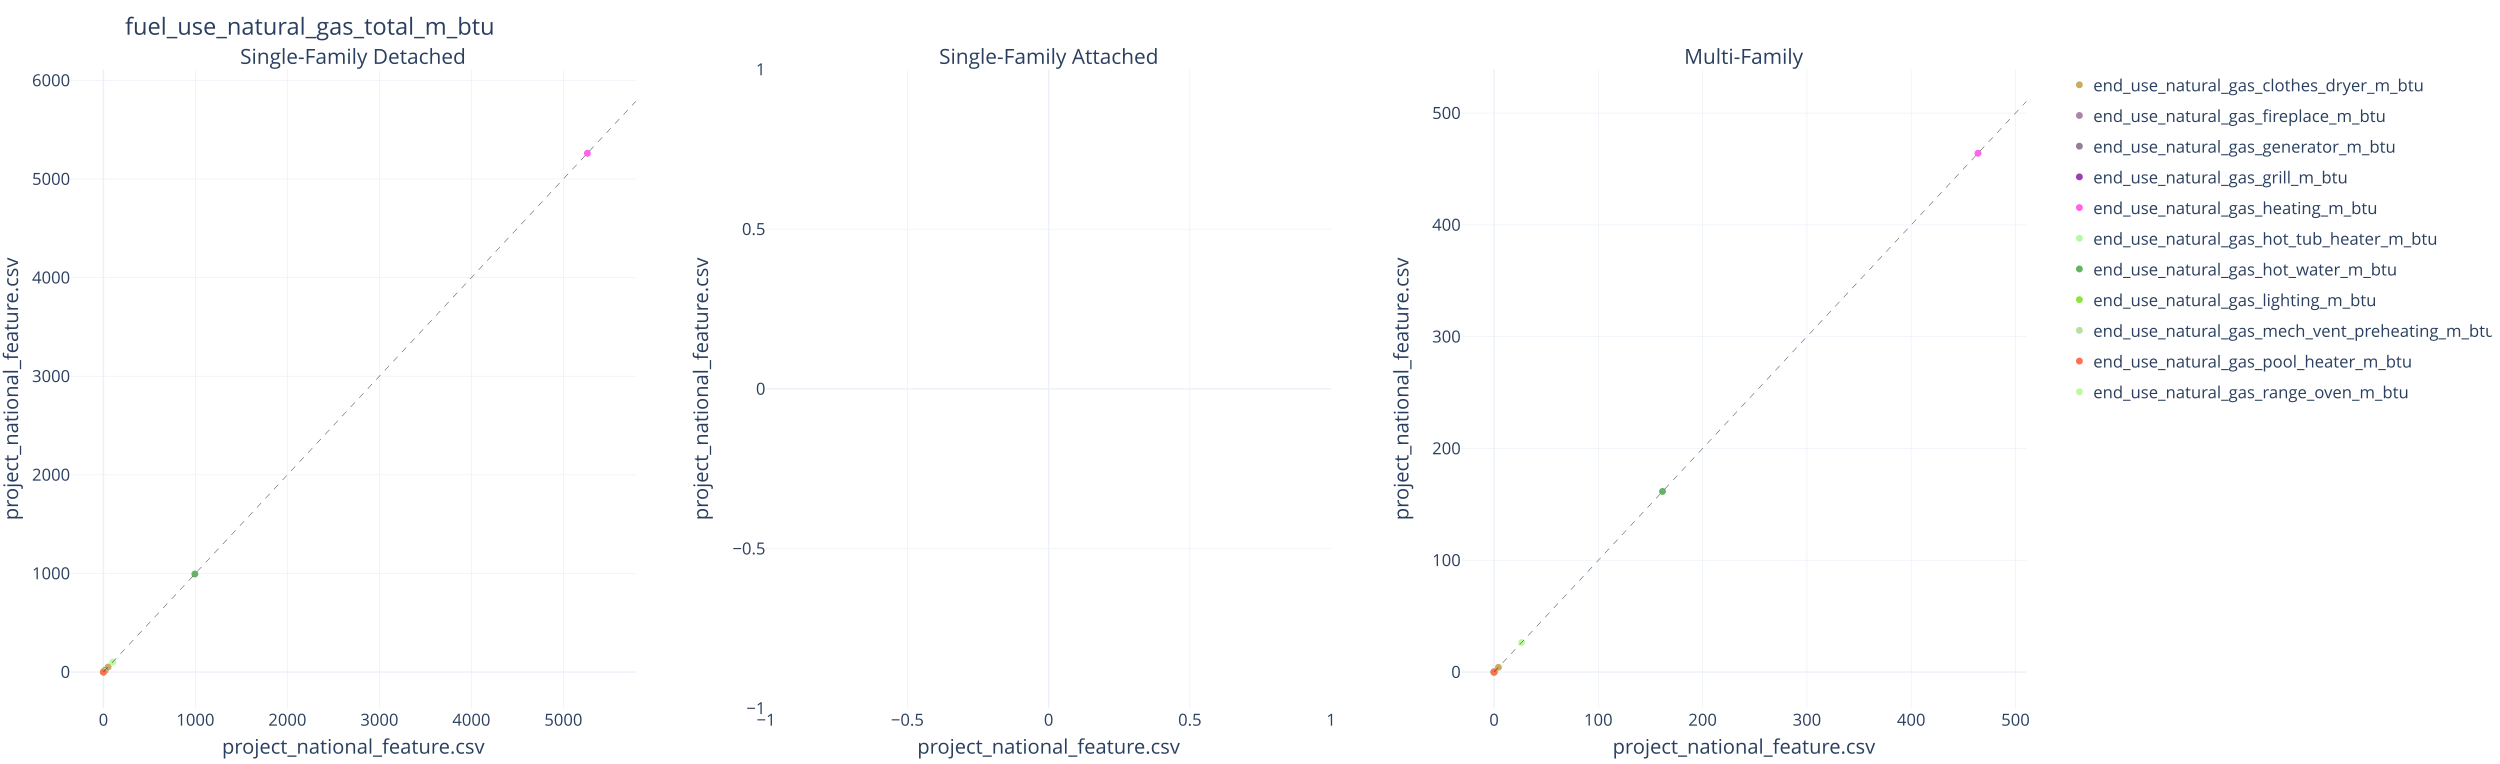
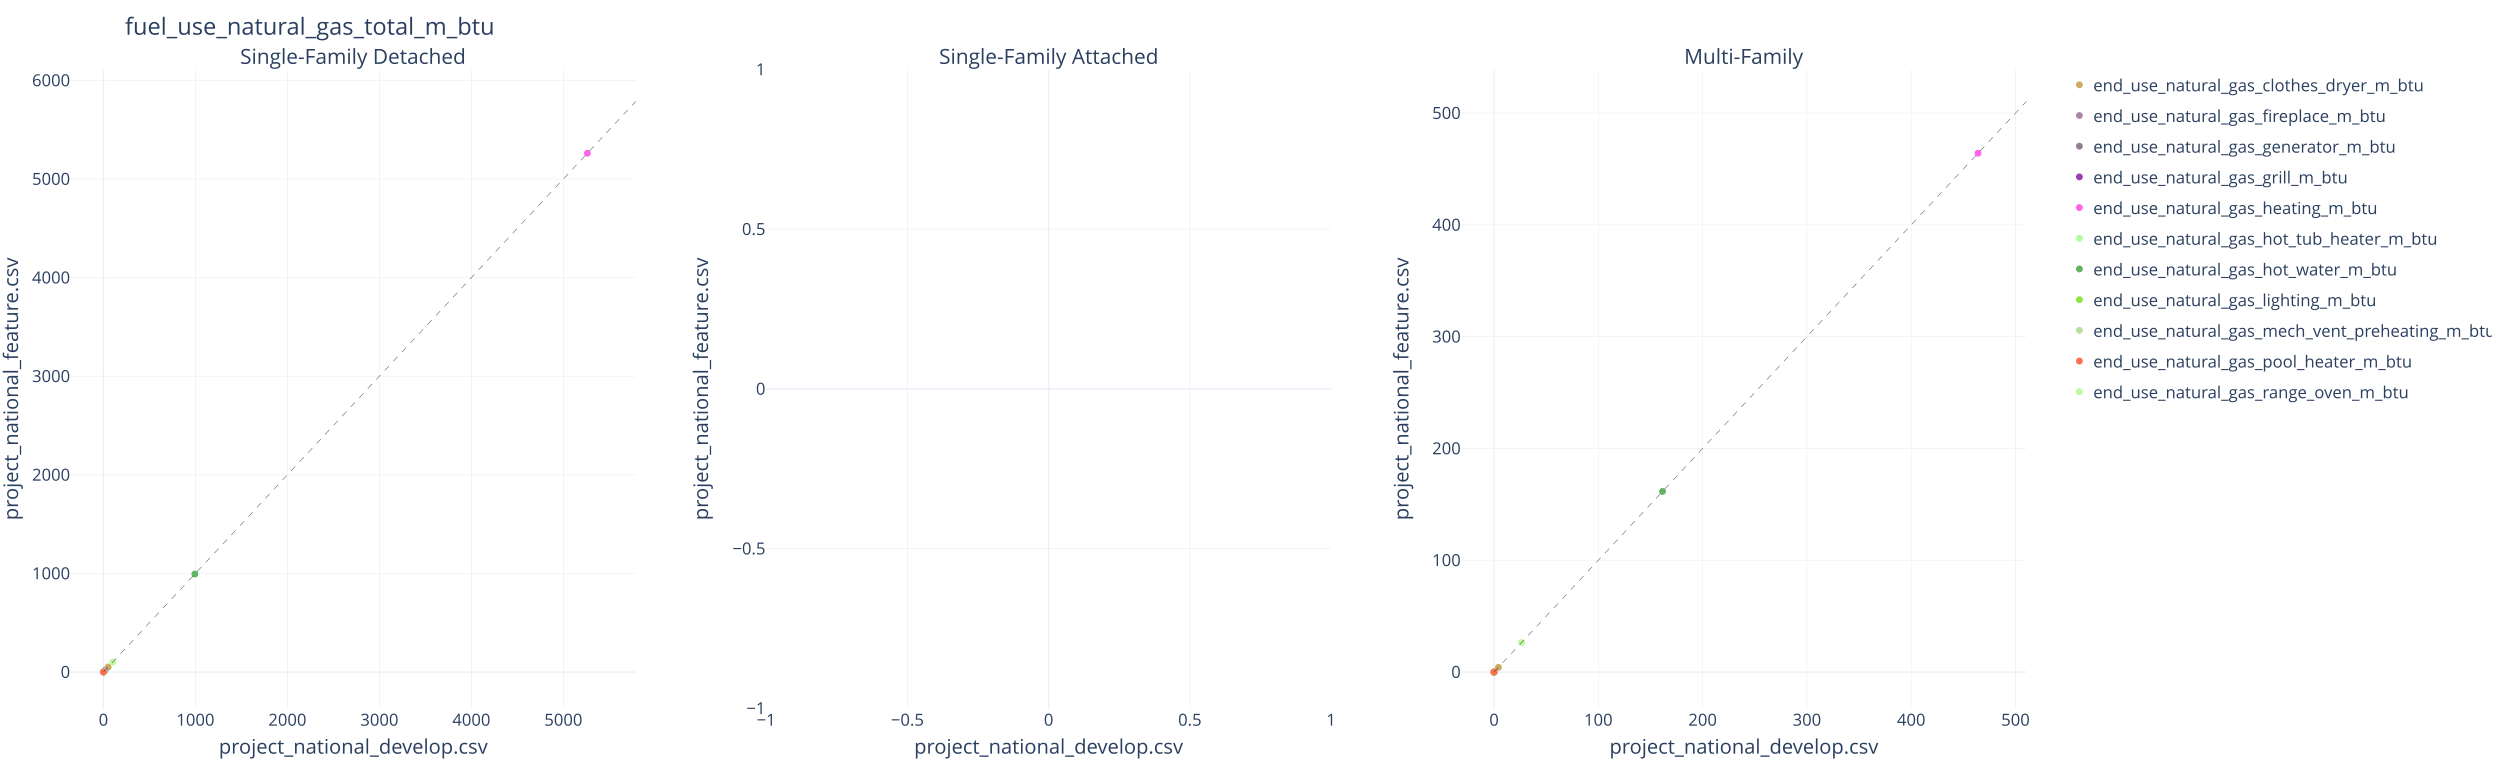
<svg xmlns="http://www.w3.org/2000/svg" class="main-svg" width="3600" height="1100" style="" viewBox="0 0 3600 1100">
  <rect x="0" y="0" width="3600" height="1100" style="fill: rgb(255, 255, 255); fill-opacity: 1;" />
-   <defs id="defs-8fb8bf">
+   <defs id="defs-5c9c8d">
    <g class="clips">
-       <clipPath id="clip8fb8bfxyplot" class="plotclip">
+       <clipPath id="clip5c9c8dxyplot" class="plotclip">
        <rect width="813.511" height="920" />
      </clipPath>
-       <clipPath id="clip8fb8bfx2y2plot" class="plotclip">
+       <clipPath id="clip5c9c8dx2y2plot" class="plotclip">
        <rect width="813.511" height="920" />
      </clipPath>
-       <clipPath id="clip8fb8bfx3y3plot" class="plotclip">
+       <clipPath id="clip5c9c8dx3y3plot" class="plotclip">
        <rect width="813.511" height="920" />
      </clipPath>
-       <clipPath class="axesclip" id="clip8fb8bfx">
+       <clipPath class="axesclip" id="clip5c9c8dx">
        <rect x="102" y="0" width="813.511" height="1100" />
      </clipPath>
-       <clipPath class="axesclip" id="clip8fb8bfy">
+       <clipPath class="axesclip" id="clip5c9c8dy">
        <rect x="0" y="100" width="3600" height="920" />
      </clipPath>
-       <clipPath class="axesclip" id="clip8fb8bfxy">
+       <clipPath class="axesclip" id="clip5c9c8dxy">
        <rect x="102" y="100" width="813.511" height="920" />
      </clipPath>
-       <clipPath class="axesclip" id="clip8fb8bfy2">
+       <clipPath class="axesclip" id="clip5c9c8dy2">
        <rect x="0" y="100" width="3600" height="920" />
      </clipPath>
-       <clipPath class="axesclip" id="clip8fb8bfxy2">
+       <clipPath class="axesclip" id="clip5c9c8dxy2">
        <rect x="102" y="100" width="813.511" height="920" />
      </clipPath>
-       <clipPath class="axesclip" id="clip8fb8bfy3">
+       <clipPath class="axesclip" id="clip5c9c8dy3">
        <rect x="0" y="100" width="3600" height="920" />
      </clipPath>
-       <clipPath class="axesclip" id="clip8fb8bfxy3">
+       <clipPath class="axesclip" id="clip5c9c8dxy3">
        <rect x="102" y="100" width="813.511" height="920" />
      </clipPath>
-       <clipPath class="axesclip" id="clip8fb8bfx2">
+       <clipPath class="axesclip" id="clip5c9c8dx2">
        <rect x="1103.244" y="0" width="813.511" height="1100" />
      </clipPath>
-       <clipPath class="axesclip" id="clip8fb8bfx2y">
+       <clipPath class="axesclip" id="clip5c9c8dx2y">
        <rect x="1103.244" y="100" width="813.511" height="920" />
      </clipPath>
-       <clipPath class="axesclip" id="clip8fb8bfx2y2">
+       <clipPath class="axesclip" id="clip5c9c8dx2y2">
        <rect x="1103.244" y="100" width="813.511" height="920" />
      </clipPath>
-       <clipPath class="axesclip" id="clip8fb8bfx2y3">
+       <clipPath class="axesclip" id="clip5c9c8dx2y3">
        <rect x="1103.244" y="100" width="813.511" height="920" />
      </clipPath>
-       <clipPath class="axesclip" id="clip8fb8bfx3">
+       <clipPath class="axesclip" id="clip5c9c8dx3">
        <rect x="2104.489" y="0" width="813.511" height="1100" />
      </clipPath>
-       <clipPath class="axesclip" id="clip8fb8bfx3y">
+       <clipPath class="axesclip" id="clip5c9c8dx3y">
        <rect x="2104.489" y="100" width="813.511" height="920" />
      </clipPath>
-       <clipPath class="axesclip" id="clip8fb8bfx3y2">
+       <clipPath class="axesclip" id="clip5c9c8dx3y2">
        <rect x="2104.489" y="100" width="813.511" height="920" />
      </clipPath>
-       <clipPath class="axesclip" id="clip8fb8bfx3y3">
+       <clipPath class="axesclip" id="clip5c9c8dx3y3">
        <rect x="2104.489" y="100" width="813.511" height="920" />
      </clipPath>
    </g>
    <g class="gradients" />
  </defs>
  <g class="bglayer" />
  <g class="layer-below">
    <g class="imagelayer" />
    <g class="shapelayer" />
  </g>
  <g class="cartesianlayer">
    <g class="subplot xy">
      <g class="layer-subplot">
        <g class="shapelayer" />
        <g class="imagelayer" />
      </g>
      <g class="gridlayer">
        <g class="x">
          <path class="xgrid crisp" transform="translate(281.39,0)" d="M0,100v920" style="stroke: rgb(235, 240, 248); stroke-opacity: 1; stroke-width: 1px;" />
          <path class="xgrid crisp" transform="translate(413.85,0)" d="M0,100v920" style="stroke: rgb(235, 240, 248); stroke-opacity: 1; stroke-width: 1px;" />
          <path class="xgrid crisp" transform="translate(546.32,0)" d="M0,100v920" style="stroke: rgb(235, 240, 248); stroke-opacity: 1; stroke-width: 1px;" />
          <path class="xgrid crisp" transform="translate(678.78,0)" d="M0,100v920" style="stroke: rgb(235, 240, 248); stroke-opacity: 1; stroke-width: 1px;" />
          <path class="xgrid crisp" transform="translate(811.24,0)" d="M0,100v920" style="stroke: rgb(235, 240, 248); stroke-opacity: 1; stroke-width: 1px;" />
        </g>
        <g class="y">
          <path class="ygrid crisp" transform="translate(0,825.75)" d="M102,0h813.511" style="stroke: rgb(235, 240, 248); stroke-opacity: 1; stroke-width: 1px;" />
          <path class="ygrid crisp" transform="translate(0,683.76)" d="M102,0h813.511" style="stroke: rgb(235, 240, 248); stroke-opacity: 1; stroke-width: 1px;" />
          <path class="ygrid crisp" transform="translate(0,541.76)" d="M102,0h813.511" style="stroke: rgb(235, 240, 248); stroke-opacity: 1; stroke-width: 1px;" />
          <path class="ygrid crisp" transform="translate(0,399.77)" d="M102,0h813.511" style="stroke: rgb(235, 240, 248); stroke-opacity: 1; stroke-width: 1px;" />
          <path class="ygrid crisp" transform="translate(0,257.77)" d="M102,0h813.511" style="stroke: rgb(235, 240, 248); stroke-opacity: 1; stroke-width: 1px;" />
          <path class="ygrid crisp" transform="translate(0,115.78)" d="M102,0h813.511" style="stroke: rgb(235, 240, 248); stroke-opacity: 1; stroke-width: 1px;" />
        </g>
      </g>
      <g class="zerolinelayer">
        <path class="xzl zl crisp" transform="translate(148.93,0)" d="M0,100v920" style="stroke: rgb(235, 240, 248); stroke-opacity: 1; stroke-width: 2px;" />
        <path class="yzl zl crisp" transform="translate(0,967.75)" d="M102,0h813.511" style="stroke: rgb(235, 240, 248); stroke-opacity: 1; stroke-width: 2px;" />
      </g>
      <path class="xlines-below" />
      <path class="ylines-below" />
      <g class="overlines-below" />
      <g class="xaxislayer-below" />
      <g class="yaxislayer-below" />
      <g class="overaxes-below" />
-       <g class="plot" transform="translate(102,100)" clip-path="url('#clip8fb8bfxyplot')">
+       <g class="plot" transform="translate(102,100)" clip-path="url('#clip5c9c8dxyplot')">
        <g class="scatterlayer mlayer">
-           <g class="trace scatter trace40a08b" style="stroke-miterlimit: 2; opacity: 1;">
+           <g class="trace scatter trace1558cb" style="stroke-miterlimit: 2; opacity: 1;">
            <g class="fills" />
            <g class="errorbars" />
            <g class="lines" />
            <g class="points">
              <path class="point" transform="translate(53.71,860.47)" d="M5,0A5,5 0 1,1 0,-5A5,5 0 0,1 5,0Z" style="opacity: 1; stroke-width: 0px; fill: rgb(204, 173, 96); fill-opacity: 1;" />
            </g>
            <g class="text" />
          </g>
-           <g class="trace scatter tracec771b5" style="stroke-miterlimit: 2; opacity: 1;">
+           <g class="trace scatter trace48b703" style="stroke-miterlimit: 2; opacity: 1;">
            <g class="fills" />
            <g class="errorbars" />
            <g class="lines" />
            <g class="points">
              <path class="point" transform="translate(49.31,865.19)" d="M5,0A5,5 0 1,1 0,-5A5,5 0 0,1 5,0Z" style="opacity: 1; stroke-width: 0px; fill: rgb(172, 134, 168); fill-opacity: 1;" />
            </g>
            <g class="text" />
          </g>
-           <g class="trace scatter tracef6157f" style="stroke-miterlimit: 2; opacity: 1;">
+           <g class="trace scatter trace5519ab" style="stroke-miterlimit: 2; opacity: 1;">
            <g class="fills" />
            <g class="errorbars" />
            <g class="lines" />
            <g class="points">
              <path class="point" transform="translate(46.93,867.75)" d="M5,0A5,5 0 1,1 0,-5A5,5 0 0,1 5,0Z" style="opacity: 1; stroke-width: 0px; fill: rgb(148, 126, 148); fill-opacity: 1;" />
            </g>
            <g class="text" />
          </g>
-           <g class="trace scatter trace4371e1" style="stroke-miterlimit: 2; opacity: 1;">
+           <g class="trace scatter traceb38395" style="stroke-miterlimit: 2; opacity: 1;">
            <g class="fills" />
            <g class="errorbars" />
            <g class="lines" />
            <g class="points">
              <path class="point" transform="translate(48.12,866.47)" d="M5,0A5,5 0 1,1 0,-5A5,5 0 0,1 5,0Z" style="opacity: 1; stroke-width: 0px; fill: rgb(152, 63, 178); fill-opacity: 1;" />
            </g>
            <g class="text" />
          </g>
-           <g class="trace scatter tracee6177e" style="stroke-miterlimit: 2; opacity: 1;">
+           <g class="trace scatter tracec90ccb" style="stroke-miterlimit: 2; opacity: 1;">
            <g class="fills" />
            <g class="errorbars" />
            <g class="lines" />
            <g class="points">
              <path class="point" transform="translate(743.82,120.7)" d="M5,0A5,5 0 1,1 0,-5A5,5 0 0,1 5,0Z" style="opacity: 1; stroke-width: 0px; fill: rgb(255, 99, 233); fill-opacity: 1;" />
            </g>
            <g class="text" />
          </g>
-           <g class="trace scatter trace8eb73c" style="stroke-miterlimit: 2; opacity: 1;">
+           <g class="trace scatter traceac358d" style="stroke-miterlimit: 2; opacity: 1;">
            <g class="fills" />
            <g class="errorbars" />
            <g class="lines" />
            <g class="points">
              <path class="point" transform="translate(48,866.6)" d="M5,0A5,5 0 1,1 0,-5A5,5 0 0,1 5,0Z" style="opacity: 1; stroke-width: 0px; fill: rgb(178, 251, 165); fill-opacity: 1;" />
            </g>
            <g class="text" />
          </g>
-           <g class="trace scatter trace43e5d4" style="stroke-miterlimit: 2; opacity: 1;">
+           <g class="trace scatter traceb9443e" style="stroke-miterlimit: 2; opacity: 1;">
            <g class="fills" />
            <g class="errorbars" />
            <g class="lines" />
            <g class="points">
              <path class="point" transform="translate(178.62,726.58)" d="M5,0A5,5 0 1,1 0,-5A5,5 0 0,1 5,0Z" style="opacity: 1; stroke-width: 0px; fill: rgb(99, 179, 101); fill-opacity: 1;" />
            </g>
            <g class="text" />
          </g>
-           <g class="trace scatter traceeb83fe" style="stroke-miterlimit: 2; opacity: 1;">
+           <g class="trace scatter trace96fda0" style="stroke-miterlimit: 2; opacity: 1;">
            <g class="fills" />
            <g class="errorbars" />
            <g class="lines" />
            <g class="points">
              <path class="point" transform="translate(47.18,867.48)" d="M5,0A5,5 0 1,1 0,-5A5,5 0 0,1 5,0Z" style="opacity: 1; stroke-width: 0px; fill: rgb(142, 229, 63); fill-opacity: 1;" />
            </g>
            <g class="text" />
          </g>
-           <g class="trace scatter traceb0ad55" style="stroke-miterlimit: 2; opacity: 1;">
+           <g class="trace scatter tracebc790f" style="stroke-miterlimit: 2; opacity: 1;">
            <g class="fills" />
            <g class="errorbars" />
            <g class="lines" />
            <g class="points">
              <path class="point" transform="translate(46.93,867.75)" d="M5,0A5,5 0 1,1 0,-5A5,5 0 0,1 5,0Z" style="opacity: 1; stroke-width: 0px; fill: rgb(183, 225, 161); fill-opacity: 1;" />
            </g>
            <g class="text" />
          </g>
-           <g class="trace scatter trace4ccfbb" style="stroke-miterlimit: 2; opacity: 1;">
+           <g class="trace scatter traceaff84b" style="stroke-miterlimit: 2; opacity: 1;">
            <g class="fills" />
            <g class="errorbars" />
            <g class="lines" />
            <g class="points">
              <path class="point" transform="translate(46.93,867.75)" d="M5,0A5,5 0 1,1 0,-5A5,5 0 0,1 5,0Z" style="opacity: 1; stroke-width: 0px; fill: rgb(255, 111, 82); fill-opacity: 1;" />
            </g>
            <g class="text" />
          </g>
-           <g class="trace scatter trace0fe2d7" style="stroke-miterlimit: 2; opacity: 1;">
+           <g class="trace scatter traceaa9a62" style="stroke-miterlimit: 2; opacity: 1;">
            <g class="fills" />
            <g class="errorbars" />
            <g class="lines" />
            <g class="points">
              <path class="point" transform="translate(60.34,853.37)" d="M5,0A5,5 0 1,1 0,-5A5,5 0 0,1 5,0Z" style="opacity: 1; stroke-width: 0px; fill: rgb(189, 248, 163); fill-opacity: 1;" />
            </g>
            <g class="text" />
          </g>
-           <g class="trace scatter trace11deb9" style="stroke-miterlimit: 2; opacity: 1;">
+           <g class="trace scatter trace4f42b2" style="stroke-miterlimit: 2; opacity: 1;">
            <g class="fills" />
            <g class="errorbars" />
            <g class="lines">
              <path class="js-line" d="M46.93,867.75L813.51,46" style="vector-effect: non-scaling-stroke; fill: none; stroke: rgb(0, 0, 0); stroke-opacity: 1; stroke-width: 0.5px; opacity: 1; stroke-dasharray: 9px, 9px;" />
            </g>
            <g class="points" />
            <g class="text" />
          </g>
        </g>
      </g>
      <g class="overplot" />
      <path class="xlines-above crisp" d="M0,0" style="fill: none;" />
      <path class="ylines-above crisp" d="M0,0" style="fill: none;" />
      <g class="overlines-above" />
      <g class="xaxislayer-above">
        <g class="xtick">
          <text text-anchor="middle" x="0" y="1045" transform="translate(148.93,0)" style="font-family: 'Open Sans', verdana, arial, sans-serif; font-size: 24px; fill: rgb(42, 63, 95); fill-opacity: 1; white-space: pre;">0</text>
        </g>
        <g class="xtick">
          <text text-anchor="middle" x="0" y="1045" transform="translate(281.39,0)" style="font-family: 'Open Sans', verdana, arial, sans-serif; font-size: 24px; fill: rgb(42, 63, 95); fill-opacity: 1; white-space: pre;">1000</text>
        </g>
        <g class="xtick">
          <text text-anchor="middle" x="0" y="1045" transform="translate(413.85,0)" style="font-family: 'Open Sans', verdana, arial, sans-serif; font-size: 24px; fill: rgb(42, 63, 95); fill-opacity: 1; white-space: pre;">2000</text>
        </g>
        <g class="xtick">
          <text text-anchor="middle" x="0" y="1045" transform="translate(546.32,0)" style="font-family: 'Open Sans', verdana, arial, sans-serif; font-size: 24px; fill: rgb(42, 63, 95); fill-opacity: 1; white-space: pre;">3000</text>
        </g>
        <g class="xtick">
          <text text-anchor="middle" x="0" y="1045" transform="translate(678.78,0)" style="font-family: 'Open Sans', verdana, arial, sans-serif; font-size: 24px; fill: rgb(42, 63, 95); fill-opacity: 1; white-space: pre;">4000</text>
        </g>
        <g class="xtick">
          <text text-anchor="middle" x="0" y="1045" transform="translate(811.24,0)" style="font-family: 'Open Sans', verdana, arial, sans-serif; font-size: 24px; fill: rgb(42, 63, 95); fill-opacity: 1; white-space: pre;">5000</text>
        </g>
      </g>
      <g class="yaxislayer-above">
        <g class="ytick">
          <text text-anchor="end" x="101" y="8.4" transform="translate(0,967.75)" style="font-family: 'Open Sans', verdana, arial, sans-serif; font-size: 24px; fill: rgb(42, 63, 95); fill-opacity: 1; white-space: pre;">0</text>
        </g>
        <g class="ytick">
          <text text-anchor="end" x="101" y="8.4" transform="translate(0,825.75)" style="font-family: 'Open Sans', verdana, arial, sans-serif; font-size: 24px; fill: rgb(42, 63, 95); fill-opacity: 1; white-space: pre;">1000</text>
        </g>
        <g class="ytick">
          <text text-anchor="end" x="101" y="8.4" transform="translate(0,683.76)" style="font-family: 'Open Sans', verdana, arial, sans-serif; font-size: 24px; fill: rgb(42, 63, 95); fill-opacity: 1; white-space: pre;">2000</text>
        </g>
        <g class="ytick">
          <text text-anchor="end" x="101" y="8.4" transform="translate(0,541.76)" style="font-family: 'Open Sans', verdana, arial, sans-serif; font-size: 24px; fill: rgb(42, 63, 95); fill-opacity: 1; white-space: pre;">3000</text>
        </g>
        <g class="ytick">
          <text text-anchor="end" x="101" y="8.4" transform="translate(0,399.77)" style="font-family: 'Open Sans', verdana, arial, sans-serif; font-size: 24px; fill: rgb(42, 63, 95); fill-opacity: 1; white-space: pre;">4000</text>
        </g>
        <g class="ytick">
          <text text-anchor="end" x="101" y="8.4" transform="translate(0,257.77)" style="font-family: 'Open Sans', verdana, arial, sans-serif; font-size: 24px; fill: rgb(42, 63, 95); fill-opacity: 1; white-space: pre;">5000</text>
        </g>
        <g class="ytick">
          <text text-anchor="end" x="101" y="8.4" transform="translate(0,115.78)" style="font-family: 'Open Sans', verdana, arial, sans-serif; font-size: 24px; fill: rgb(42, 63, 95); fill-opacity: 1; white-space: pre;">6000</text>
        </g>
      </g>
      <g class="overaxes-above" />
    </g>
    <g class="subplot x2y2">
      <g class="layer-subplot">
        <g class="shapelayer" />
        <g class="imagelayer" />
      </g>
      <g class="gridlayer">
        <g class="x2">
          <path class="x2grid crisp" transform="translate(1306.624,0)" d="M0,100v920" style="stroke: rgb(235, 240, 248); stroke-opacity: 1; stroke-width: 1px;" />
          <path class="x2grid crisp" transform="translate(1713.374,0)" d="M0,100v920" style="stroke: rgb(235, 240, 248); stroke-opacity: 1; stroke-width: 1px;" />
        </g>
        <g class="y2">
          <path class="y2grid crisp" transform="translate(0,790)" d="M1103.244,0h813.511" style="stroke: rgb(235, 240, 248); stroke-opacity: 1; stroke-width: 1px;" />
          <path class="y2grid crisp" transform="translate(0,330)" d="M1103.244,0h813.511" style="stroke: rgb(235, 240, 248); stroke-opacity: 1; stroke-width: 1px;" />
        </g>
      </g>
      <g class="zerolinelayer">
        <path class="x2zl zl crisp" transform="translate(1510.004,0)" d="M0,100v920" style="stroke: rgb(235, 240, 248); stroke-opacity: 1; stroke-width: 2px;" />
        <path class="y2zl zl crisp" transform="translate(0,560)" d="M1103.244,0h813.511" style="stroke: rgb(235, 240, 248); stroke-opacity: 1; stroke-width: 2px;" />
      </g>
      <path class="xlines-below" />
      <path class="ylines-below" />
      <g class="overlines-below" />
      <g class="xaxislayer-below" />
      <g class="yaxislayer-below" />
      <g class="overaxes-below" />
-       <g class="plot" transform="translate(1103.244,100)" clip-path="url('#clip8fb8bfx2y2plot')">
+       <g class="plot" transform="translate(1103.244,100)" clip-path="url('#clip5c9c8dx2y2plot')">
        <g class="scatterlayer mlayer">
-           <g class="trace scatter tracea8e365" style="stroke-miterlimit: 2; opacity: 1;">
+           <g class="trace scatter trace3a38dc" style="stroke-miterlimit: 2; opacity: 1;">
            <g class="fills" />
            <g class="errorbars" />
            <g class="lines" />
            <g class="points" />
            <g class="text" />
          </g>
        </g>
      </g>
      <g class="overplot" />
      <path class="xlines-above crisp" d="M0,0" style="fill: none;" />
      <path class="ylines-above crisp" d="M0,0" style="fill: none;" />
      <g class="overlines-above" />
      <g class="xaxislayer-above">
        <g class="x2tick">
          <text text-anchor="middle" x="0" y="1045" transform="translate(1103.244,0)" style="font-family: 'Open Sans', verdana, arial, sans-serif; font-size: 24px; fill: rgb(42, 63, 95); fill-opacity: 1; white-space: pre;">−1</text>
        </g>
        <g class="x2tick">
          <text text-anchor="middle" x="0" y="1045" transform="translate(1306.624,0)" style="font-family: 'Open Sans', verdana, arial, sans-serif; font-size: 24px; fill: rgb(42, 63, 95); fill-opacity: 1; white-space: pre;">−0.5</text>
        </g>
        <g class="x2tick">
          <text text-anchor="middle" x="0" y="1045" transform="translate(1510.004,0)" style="font-family: 'Open Sans', verdana, arial, sans-serif; font-size: 24px; fill: rgb(42, 63, 95); fill-opacity: 1; white-space: pre;">0</text>
        </g>
        <g class="x2tick">
          <text text-anchor="middle" x="0" y="1045" transform="translate(1713.374,0)" style="font-family: 'Open Sans', verdana, arial, sans-serif; font-size: 24px; fill: rgb(42, 63, 95); fill-opacity: 1; white-space: pre;">0.5</text>
        </g>
        <g class="x2tick">
          <text text-anchor="middle" x="0" y="1045" transform="translate(1916.754,0)" style="font-family: 'Open Sans', verdana, arial, sans-serif; font-size: 24px; fill: rgb(42, 63, 95); fill-opacity: 1; white-space: pre;">1</text>
        </g>
      </g>
      <g class="yaxislayer-above">
        <g class="y2tick">
          <text text-anchor="end" x="1102.244" y="8.4" transform="translate(0,1020)" style="font-family: 'Open Sans', verdana, arial, sans-serif; font-size: 24px; fill: rgb(42, 63, 95); fill-opacity: 1; white-space: pre;">−1</text>
        </g>
        <g class="y2tick">
          <text text-anchor="end" x="1102.244" y="8.4" transform="translate(0,790)" style="font-family: 'Open Sans', verdana, arial, sans-serif; font-size: 24px; fill: rgb(42, 63, 95); fill-opacity: 1; white-space: pre;">−0.5</text>
        </g>
        <g class="y2tick">
          <text text-anchor="end" x="1102.244" y="8.4" transform="translate(0,560)" style="font-family: 'Open Sans', verdana, arial, sans-serif; font-size: 24px; fill: rgb(42, 63, 95); fill-opacity: 1; white-space: pre;">0</text>
        </g>
        <g class="y2tick">
          <text text-anchor="end" x="1102.244" y="8.4" transform="translate(0,330)" style="font-family: 'Open Sans', verdana, arial, sans-serif; font-size: 24px; fill: rgb(42, 63, 95); fill-opacity: 1; white-space: pre;">0.5</text>
        </g>
        <g class="y2tick">
          <text text-anchor="end" x="1102.244" y="8.4" transform="translate(0,100)" style="font-family: 'Open Sans', verdana, arial, sans-serif; font-size: 24px; fill: rgb(42, 63, 95); fill-opacity: 1; white-space: pre;">1</text>
        </g>
      </g>
      <g class="overaxes-above" />
    </g>
    <g class="subplot x3y3">
      <g class="layer-subplot">
        <g class="shapelayer" />
        <g class="imagelayer" />
      </g>
      <g class="gridlayer">
        <g class="x3">
          <path class="x3grid crisp" transform="translate(2301.589,0)" d="M0,100v920" style="stroke: rgb(235, 240, 248); stroke-opacity: 1; stroke-width: 1px;" />
          <path class="x3grid crisp" transform="translate(2451.769,0)" d="M0,100v920" style="stroke: rgb(235, 240, 248); stroke-opacity: 1; stroke-width: 1px;" />
          <path class="x3grid crisp" transform="translate(2601.949,0)" d="M0,100v920" style="stroke: rgb(235, 240, 248); stroke-opacity: 1; stroke-width: 1px;" />
          <path class="x3grid crisp" transform="translate(2752.119,0)" d="M0,100v920" style="stroke: rgb(235, 240, 248); stroke-opacity: 1; stroke-width: 1px;" />
          <path class="x3grid crisp" transform="translate(2902.299,0)" d="M0,100v920" style="stroke: rgb(235, 240, 248); stroke-opacity: 1; stroke-width: 1px;" />
        </g>
        <g class="y3">
          <path class="y3grid crisp" transform="translate(0,806.77)" d="M2104.489,0h813.511" style="stroke: rgb(235, 240, 248); stroke-opacity: 1; stroke-width: 1px;" />
          <path class="y3grid crisp" transform="translate(0,645.78)" d="M2104.489,0h813.511" style="stroke: rgb(235, 240, 248); stroke-opacity: 1; stroke-width: 1px;" />
          <path class="y3grid crisp" transform="translate(0,484.8)" d="M2104.489,0h813.511" style="stroke: rgb(235, 240, 248); stroke-opacity: 1; stroke-width: 1px;" />
          <path class="y3grid crisp" transform="translate(0,323.81)" d="M2104.489,0h813.511" style="stroke: rgb(235, 240, 248); stroke-opacity: 1; stroke-width: 1px;" />
          <path class="y3grid crisp" transform="translate(0,162.83)" d="M2104.489,0h813.511" style="stroke: rgb(235, 240, 248); stroke-opacity: 1; stroke-width: 1px;" />
        </g>
      </g>
      <g class="zerolinelayer">
        <path class="x3zl zl crisp" transform="translate(2151.419,0)" d="M0,100v920" style="stroke: rgb(235, 240, 248); stroke-opacity: 1; stroke-width: 2px;" />
        <path class="y3zl zl crisp" transform="translate(0,967.75)" d="M2104.489,0h813.511" style="stroke: rgb(235, 240, 248); stroke-opacity: 1; stroke-width: 2px;" />
      </g>
      <path class="xlines-below" />
      <path class="ylines-below" />
      <g class="overlines-below" />
      <g class="xaxislayer-below" />
      <g class="yaxislayer-below" />
      <g class="overaxes-below" />
-       <g class="plot" transform="translate(2104.489,100)" clip-path="url('#clip8fb8bfx3y3plot')">
+       <g class="plot" transform="translate(2104.489,100)" clip-path="url('#clip5c9c8dx3y3plot')">
        <g class="scatterlayer mlayer">
-           <g class="trace scatter traceb70665" style="stroke-miterlimit: 2; opacity: 1;">
+           <g class="trace scatter tracefa60e9" style="stroke-miterlimit: 2; opacity: 1;">
            <g class="fills" />
            <g class="errorbars" />
            <g class="lines" />
            <g class="points">
              <path class="point" transform="translate(53.26,860.96)" d="M5,0A5,5 0 1,1 0,-5A5,5 0 0,1 5,0Z" style="opacity: 1; stroke-width: 0px; fill: rgb(204, 173, 96); fill-opacity: 1;" />
            </g>
            <g class="text" />
          </g>
-           <g class="trace scatter tracee2dc29" style="stroke-miterlimit: 2; opacity: 1;">
+           <g class="trace scatter tracefea575" style="stroke-miterlimit: 2; opacity: 1;">
            <g class="fills" />
            <g class="errorbars" />
            <g class="lines" />
            <g class="points">
              <path class="point" transform="translate(46.93,867.75)" d="M5,0A5,5 0 1,1 0,-5A5,5 0 0,1 5,0Z" style="opacity: 1; stroke-width: 0px; fill: rgb(172, 134, 168); fill-opacity: 1;" />
            </g>
            <g class="text" />
          </g>
-           <g class="trace scatter trace9e7e9d" style="stroke-miterlimit: 2; opacity: 1;">
+           <g class="trace scatter traceafb1f8" style="stroke-miterlimit: 2; opacity: 1;">
            <g class="fills" />
            <g class="errorbars" />
            <g class="lines" />
            <g class="points">
              <path class="point" transform="translate(46.93,867.75)" d="M5,0A5,5 0 1,1 0,-5A5,5 0 0,1 5,0Z" style="opacity: 1; stroke-width: 0px; fill: rgb(148, 126, 148); fill-opacity: 1;" />
            </g>
            <g class="text" />
          </g>
-           <g class="trace scatter trace27d086" style="stroke-miterlimit: 2; opacity: 1;">
+           <g class="trace scatter tracee32943" style="stroke-miterlimit: 2; opacity: 1;">
            <g class="fills" />
            <g class="errorbars" />
            <g class="lines" />
            <g class="points">
              <path class="point" transform="translate(46.93,867.75)" d="M5,0A5,5 0 1,1 0,-5A5,5 0 0,1 5,0Z" style="opacity: 1; stroke-width: 0px; fill: rgb(152, 63, 178); fill-opacity: 1;" />
            </g>
            <g class="text" />
          </g>
-           <g class="trace scatter trace013672" style="stroke-miterlimit: 2; opacity: 1;">
+           <g class="trace scatter trace916e5c" style="stroke-miterlimit: 2; opacity: 1;">
            <g class="fills" />
            <g class="errorbars" />
            <g class="lines" />
            <g class="points">
              <path class="point" transform="translate(743.82,120.7)" d="M5,0A5,5 0 1,1 0,-5A5,5 0 0,1 5,0Z" style="opacity: 1; stroke-width: 0px; fill: rgb(255, 99, 233); fill-opacity: 1;" />
            </g>
            <g class="text" />
          </g>
-           <g class="trace scatter tracec96f92" style="stroke-miterlimit: 2; opacity: 1;">
+           <g class="trace scatter trace88a447" style="stroke-miterlimit: 2; opacity: 1;">
            <g class="fills" />
            <g class="errorbars" />
            <g class="lines" />
            <g class="points">
              <path class="point" transform="translate(46.93,867.75)" d="M5,0A5,5 0 1,1 0,-5A5,5 0 0,1 5,0Z" style="opacity: 1; stroke-width: 0px; fill: rgb(178, 251, 165); fill-opacity: 1;" />
            </g>
            <g class="text" />
          </g>
-           <g class="trace scatter trace2fb253" style="stroke-miterlimit: 2; opacity: 1;">
+           <g class="trace scatter tracedfe965" style="stroke-miterlimit: 2; opacity: 1;">
            <g class="fills" />
            <g class="errorbars" />
            <g class="lines" />
            <g class="points">
              <path class="point" transform="translate(289.54,607.68)" d="M5,0A5,5 0 1,1 0,-5A5,5 0 0,1 5,0Z" style="opacity: 1; stroke-width: 0px; fill: rgb(99, 179, 101); fill-opacity: 1;" />
            </g>
            <g class="text" />
          </g>
-           <g class="trace scatter trace417ce3" style="stroke-miterlimit: 2; opacity: 1;">
+           <g class="trace scatter trace4a6819" style="stroke-miterlimit: 2; opacity: 1;">
            <g class="fills" />
            <g class="errorbars" />
            <g class="lines" />
            <g class="points">
              <path class="point" transform="translate(46.93,867.75)" d="M5,0A5,5 0 1,1 0,-5A5,5 0 0,1 5,0Z" style="opacity: 1; stroke-width: 0px; fill: rgb(142, 229, 63); fill-opacity: 1;" />
            </g>
            <g class="text" />
          </g>
-           <g class="trace scatter traced41f42" style="stroke-miterlimit: 2; opacity: 1;">
+           <g class="trace scatter tracec3affc" style="stroke-miterlimit: 2; opacity: 1;">
            <g class="fills" />
            <g class="errorbars" />
            <g class="lines" />
            <g class="points">
              <path class="point" transform="translate(46.93,867.75)" d="M5,0A5,5 0 1,1 0,-5A5,5 0 0,1 5,0Z" style="opacity: 1; stroke-width: 0px; fill: rgb(183, 225, 161); fill-opacity: 1;" />
            </g>
            <g class="text" />
          </g>
-           <g class="trace scatter tracea0c900" style="stroke-miterlimit: 2; opacity: 1;">
+           <g class="trace scatter trace1a22fa" style="stroke-miterlimit: 2; opacity: 1;">
            <g class="fills" />
            <g class="errorbars" />
            <g class="lines" />
            <g class="points">
              <path class="point" transform="translate(46.93,867.75)" d="M5,0A5,5 0 1,1 0,-5A5,5 0 0,1 5,0Z" style="opacity: 1; stroke-width: 0px; fill: rgb(255, 111, 82); fill-opacity: 1;" />
            </g>
            <g class="text" />
          </g>
-           <g class="trace scatter trace36464a" style="stroke-miterlimit: 2; opacity: 1;">
+           <g class="trace scatter traceed0908" style="stroke-miterlimit: 2; opacity: 1;">
            <g class="fills" />
            <g class="errorbars" />
            <g class="lines" />
            <g class="points">
              <path class="point" transform="translate(86.63,825.19)" d="M5,0A5,5 0 1,1 0,-5A5,5 0 0,1 5,0Z" style="opacity: 1; stroke-width: 0px; fill: rgb(189, 248, 163); fill-opacity: 1;" />
            </g>
            <g class="text" />
          </g>
-           <g class="trace scatter trace17c141" style="stroke-miterlimit: 2; opacity: 1;">
+           <g class="trace scatter tracee4a572" style="stroke-miterlimit: 2; opacity: 1;">
            <g class="fills" />
            <g class="errorbars" />
            <g class="lines">
              <path class="js-line" d="M46.93,867.75L813.51,46" style="vector-effect: non-scaling-stroke; fill: none; stroke: rgb(0, 0, 0); stroke-opacity: 1; stroke-width: 0.5px; opacity: 1; stroke-dasharray: 9px, 9px;" />
            </g>
            <g class="points" />
            <g class="text" />
          </g>
        </g>
      </g>
      <g class="overplot" />
      <path class="xlines-above crisp" d="M0,0" style="fill: none;" />
      <path class="ylines-above crisp" d="M0,0" style="fill: none;" />
      <g class="overlines-above" />
      <g class="xaxislayer-above">
        <g class="x3tick">
          <text text-anchor="middle" x="0" y="1045" transform="translate(2151.419,0)" style="font-family: 'Open Sans', verdana, arial, sans-serif; font-size: 24px; fill: rgb(42, 63, 95); fill-opacity: 1; white-space: pre;">0</text>
        </g>
        <g class="x3tick">
          <text text-anchor="middle" x="0" y="1045" transform="translate(2301.589,0)" style="font-family: 'Open Sans', verdana, arial, sans-serif; font-size: 24px; fill: rgb(42, 63, 95); fill-opacity: 1; white-space: pre;">100</text>
        </g>
        <g class="x3tick">
          <text text-anchor="middle" x="0" y="1045" transform="translate(2451.769,0)" style="font-family: 'Open Sans', verdana, arial, sans-serif; font-size: 24px; fill: rgb(42, 63, 95); fill-opacity: 1; white-space: pre;">200</text>
        </g>
        <g class="x3tick">
          <text text-anchor="middle" x="0" y="1045" transform="translate(2601.949,0)" style="font-family: 'Open Sans', verdana, arial, sans-serif; font-size: 24px; fill: rgb(42, 63, 95); fill-opacity: 1; white-space: pre;">300</text>
        </g>
        <g class="x3tick">
          <text text-anchor="middle" x="0" y="1045" transform="translate(2752.119,0)" style="font-family: 'Open Sans', verdana, arial, sans-serif; font-size: 24px; fill: rgb(42, 63, 95); fill-opacity: 1; white-space: pre;">400</text>
        </g>
        <g class="x3tick">
          <text text-anchor="middle" x="0" y="1045" transform="translate(2902.299,0)" style="font-family: 'Open Sans', verdana, arial, sans-serif; font-size: 24px; fill: rgb(42, 63, 95); fill-opacity: 1; white-space: pre;">500</text>
        </g>
      </g>
      <g class="yaxislayer-above">
        <g class="y3tick">
          <text text-anchor="end" x="2103.489" y="8.4" transform="translate(0,967.75)" style="font-family: 'Open Sans', verdana, arial, sans-serif; font-size: 24px; fill: rgb(42, 63, 95); fill-opacity: 1; white-space: pre;">0</text>
        </g>
        <g class="y3tick">
          <text text-anchor="end" x="2103.489" y="8.4" transform="translate(0,806.77)" style="font-family: 'Open Sans', verdana, arial, sans-serif; font-size: 24px; fill: rgb(42, 63, 95); fill-opacity: 1; white-space: pre;">100</text>
        </g>
        <g class="y3tick">
          <text text-anchor="end" x="2103.489" y="8.4" transform="translate(0,645.78)" style="font-family: 'Open Sans', verdana, arial, sans-serif; font-size: 24px; fill: rgb(42, 63, 95); fill-opacity: 1; white-space: pre;">200</text>
        </g>
        <g class="y3tick">
          <text text-anchor="end" x="2103.489" y="8.4" transform="translate(0,484.8)" style="font-family: 'Open Sans', verdana, arial, sans-serif; font-size: 24px; fill: rgb(42, 63, 95); fill-opacity: 1; white-space: pre;">300</text>
        </g>
        <g class="y3tick">
          <text text-anchor="end" x="2103.489" y="8.4" transform="translate(0,323.81)" style="font-family: 'Open Sans', verdana, arial, sans-serif; font-size: 24px; fill: rgb(42, 63, 95); fill-opacity: 1; white-space: pre;">400</text>
        </g>
        <g class="y3tick">
          <text text-anchor="end" x="2103.489" y="8.4" transform="translate(0,162.83)" style="font-family: 'Open Sans', verdana, arial, sans-serif; font-size: 24px; fill: rgb(42, 63, 95); fill-opacity: 1; white-space: pre;">500</text>
        </g>
      </g>
      <g class="overaxes-above" />
    </g>
  </g>
  <g class="polarlayer" />
  <g class="ternarylayer" />
  <g class="geolayer" />
  <g class="funnelarealayer" />
  <g class="pielayer" />
  <g class="treemaplayer" />
  <g class="sunburstlayer" />
  <g class="glimages" />
-   <defs id="topdefs-8fb8bf">
+   <defs id="topdefs-5c9c8d">
    <g class="clips" />
-     <clipPath id="legend8fb8bf">
+     <clipPath id="legend5c9c8d">
      <rect width="614" height="487" x="0" y="0" />
    </clipPath>
  </defs>
  <g class="layer-above">
    <g class="imagelayer" />
    <g class="shapelayer" />
  </g>
  <g class="infolayer">
    <g class="legend" pointer-events="all" transform="translate(2974.32,100)">
      <rect class="bg" shape-rendering="crispEdges" style="stroke: rgb(68, 68, 68); stroke-opacity: 1; fill: rgb(255, 255, 255); fill-opacity: 1; stroke-width: 0px;" width="614" height="487" x="0" y="0" />
-       <g class="scrollbox" transform="" clip-path="url('#legend8fb8bf')">
+       <g class="scrollbox" transform="" clip-path="url('#legend5c9c8d')">
        <g class="groups" transform="">
          <g class="traces" transform="translate(0,22.1)" style="opacity: 1;">
            <text class="legendtext" text-anchor="start" x="40" y="9.36" style="font-family: 'Open Sans', verdana, arial, sans-serif; font-size: 24px; fill: rgb(42, 63, 95); fill-opacity: 1; white-space: pre;">end_use_natural_gas_clothes_dryer_m_btu</text>
            <g class="layers" style="opacity: 1;">
              <g class="legendfill" />
              <g class="legendlines" />
              <g class="legendsymbols">
                <g class="legendpoints">
                  <path class="scatterpts" transform="translate(20,0)" d="M5,0A5,5 0 1,1 0,-5A5,5 0 0,1 5,0Z" style="opacity: 1; stroke-width: 0px; fill: rgb(204, 173, 96); fill-opacity: 1;" />
                </g>
              </g>
            </g>
            <rect class="legendtoggle" x="0" y="-17.1" width="608.438" height="34.2" style="fill: rgb(0, 0, 0); fill-opacity: 0;" />
          </g>
        </g>
        <g class="groups" transform="translate(0,10)">
          <g class="traces" transform="translate(0,56.3)" style="opacity: 1;">
            <text class="legendtext" text-anchor="start" x="40" y="9.36" style="font-family: 'Open Sans', verdana, arial, sans-serif; font-size: 24px; fill: rgb(42, 63, 95); fill-opacity: 1; white-space: pre;">end_use_natural_gas_fireplace_m_btu</text>
            <g class="layers" style="opacity: 1;">
              <g class="legendfill" />
              <g class="legendlines" />
              <g class="legendsymbols">
                <g class="legendpoints">
                  <path class="scatterpts" transform="translate(20,0)" d="M5,0A5,5 0 1,1 0,-5A5,5 0 0,1 5,0Z" style="opacity: 1; stroke-width: 0px; fill: rgb(172, 134, 168); fill-opacity: 1;" />
                </g>
              </g>
            </g>
            <rect class="legendtoggle" x="0" y="-17.1" width="608.438" height="34.2" style="fill: rgb(0, 0, 0); fill-opacity: 0;" />
          </g>
        </g>
        <g class="groups" transform="translate(0,20)">
          <g class="traces" transform="translate(0,90.5)" style="opacity: 1;">
            <text class="legendtext" text-anchor="start" x="40" y="9.36" style="font-family: 'Open Sans', verdana, arial, sans-serif; font-size: 24px; fill: rgb(42, 63, 95); fill-opacity: 1; white-space: pre;">end_use_natural_gas_generator_m_btu</text>
            <g class="layers" style="opacity: 1;">
              <g class="legendfill" />
              <g class="legendlines" />
              <g class="legendsymbols">
                <g class="legendpoints">
                  <path class="scatterpts" transform="translate(20,0)" d="M5,0A5,5 0 1,1 0,-5A5,5 0 0,1 5,0Z" style="opacity: 1; stroke-width: 0px; fill: rgb(148, 126, 148); fill-opacity: 1;" />
                </g>
              </g>
            </g>
            <rect class="legendtoggle" x="0" y="-17.1" width="608.438" height="34.2" style="fill: rgb(0, 0, 0); fill-opacity: 0;" />
          </g>
        </g>
        <g class="groups" transform="translate(0,30)">
          <g class="traces" transform="translate(0,124.7)" style="opacity: 1;">
            <text class="legendtext" text-anchor="start" x="40" y="9.36" style="font-family: 'Open Sans', verdana, arial, sans-serif; font-size: 24px; fill: rgb(42, 63, 95); fill-opacity: 1; white-space: pre;">end_use_natural_gas_grill_m_btu</text>
            <g class="layers" style="opacity: 1;">
              <g class="legendfill" />
              <g class="legendlines" />
              <g class="legendsymbols">
                <g class="legendpoints">
                  <path class="scatterpts" transform="translate(20,0)" d="M5,0A5,5 0 1,1 0,-5A5,5 0 0,1 5,0Z" style="opacity: 1; stroke-width: 0px; fill: rgb(152, 63, 178); fill-opacity: 1;" />
                </g>
              </g>
            </g>
            <rect class="legendtoggle" x="0" y="-17.1" width="608.438" height="34.2" style="fill: rgb(0, 0, 0); fill-opacity: 0;" />
          </g>
        </g>
        <g class="groups" transform="translate(0,40)">
          <g class="traces" transform="translate(0,158.9)" style="opacity: 1;">
            <text class="legendtext" text-anchor="start" x="40" y="9.36" style="font-family: 'Open Sans', verdana, arial, sans-serif; font-size: 24px; fill: rgb(42, 63, 95); fill-opacity: 1; white-space: pre;">end_use_natural_gas_heating_m_btu</text>
            <g class="layers" style="opacity: 1;">
              <g class="legendfill" />
              <g class="legendlines" />
              <g class="legendsymbols">
                <g class="legendpoints">
                  <path class="scatterpts" transform="translate(20,0)" d="M5,0A5,5 0 1,1 0,-5A5,5 0 0,1 5,0Z" style="opacity: 1; stroke-width: 0px; fill: rgb(255, 99, 233); fill-opacity: 1;" />
                </g>
              </g>
            </g>
            <rect class="legendtoggle" x="0" y="-17.1" width="608.438" height="34.2" style="fill: rgb(0, 0, 0); fill-opacity: 0;" />
          </g>
        </g>
        <g class="groups" transform="translate(0,50)">
          <g class="traces" transform="translate(0,193.1)" style="opacity: 1;">
            <text class="legendtext" text-anchor="start" x="40" y="9.36" style="font-family: 'Open Sans', verdana, arial, sans-serif; font-size: 24px; fill: rgb(42, 63, 95); fill-opacity: 1; white-space: pre;">end_use_natural_gas_hot_tub_heater_m_btu</text>
            <g class="layers" style="opacity: 1;">
              <g class="legendfill" />
              <g class="legendlines" />
              <g class="legendsymbols">
                <g class="legendpoints">
                  <path class="scatterpts" transform="translate(20,0)" d="M5,0A5,5 0 1,1 0,-5A5,5 0 0,1 5,0Z" style="opacity: 1; stroke-width: 0px; fill: rgb(178, 251, 165); fill-opacity: 1;" />
                </g>
              </g>
            </g>
            <rect class="legendtoggle" x="0" y="-17.1" width="608.438" height="34.2" style="fill: rgb(0, 0, 0); fill-opacity: 0;" />
          </g>
        </g>
        <g class="groups" transform="translate(0,60)">
          <g class="traces" transform="translate(0,227.3)" style="opacity: 1;">
            <text class="legendtext" text-anchor="start" x="40" y="9.36" style="font-family: 'Open Sans', verdana, arial, sans-serif; font-size: 24px; fill: rgb(42, 63, 95); fill-opacity: 1; white-space: pre;">end_use_natural_gas_hot_water_m_btu</text>
            <g class="layers" style="opacity: 1;">
              <g class="legendfill" />
              <g class="legendlines" />
              <g class="legendsymbols">
                <g class="legendpoints">
                  <path class="scatterpts" transform="translate(20,0)" d="M5,0A5,5 0 1,1 0,-5A5,5 0 0,1 5,0Z" style="opacity: 1; stroke-width: 0px; fill: rgb(99, 179, 101); fill-opacity: 1;" />
                </g>
              </g>
            </g>
            <rect class="legendtoggle" x="0" y="-17.1" width="608.438" height="34.2" style="fill: rgb(0, 0, 0); fill-opacity: 0;" />
          </g>
        </g>
        <g class="groups" transform="translate(0,70)">
          <g class="traces" transform="translate(0,261.5)" style="opacity: 1;">
            <text class="legendtext" text-anchor="start" x="40" y="9.36" style="font-family: 'Open Sans', verdana, arial, sans-serif; font-size: 24px; fill: rgb(42, 63, 95); fill-opacity: 1; white-space: pre;">end_use_natural_gas_lighting_m_btu</text>
            <g class="layers" style="opacity: 1;">
              <g class="legendfill" />
              <g class="legendlines" />
              <g class="legendsymbols">
                <g class="legendpoints">
                  <path class="scatterpts" transform="translate(20,0)" d="M5,0A5,5 0 1,1 0,-5A5,5 0 0,1 5,0Z" style="opacity: 1; stroke-width: 0px; fill: rgb(142, 229, 63); fill-opacity: 1;" />
                </g>
              </g>
            </g>
            <rect class="legendtoggle" x="0" y="-17.1" width="608.438" height="34.2" style="fill: rgb(0, 0, 0); fill-opacity: 0;" />
          </g>
        </g>
        <g class="groups" transform="translate(0,80)">
          <g class="traces" transform="translate(0,295.7)" style="opacity: 1;">
            <text class="legendtext" text-anchor="start" x="40" y="9.36" style="font-family: 'Open Sans', verdana, arial, sans-serif; font-size: 24px; fill: rgb(42, 63, 95); fill-opacity: 1; white-space: pre;">end_use_natural_gas_mech_vent_preheating_m_btu</text>
            <g class="layers" style="opacity: 1;">
              <g class="legendfill" />
              <g class="legendlines" />
              <g class="legendsymbols">
                <g class="legendpoints">
                  <path class="scatterpts" transform="translate(20,0)" d="M5,0A5,5 0 1,1 0,-5A5,5 0 0,1 5,0Z" style="opacity: 1; stroke-width: 0px; fill: rgb(183, 225, 161); fill-opacity: 1;" />
                </g>
              </g>
            </g>
            <rect class="legendtoggle" x="0" y="-17.1" width="608.438" height="34.2" style="fill: rgb(0, 0, 0); fill-opacity: 0;" />
          </g>
        </g>
        <g class="groups" transform="translate(0,90)">
          <g class="traces" transform="translate(0,329.9)" style="opacity: 1;">
            <text class="legendtext" text-anchor="start" x="40" y="9.36" style="font-family: 'Open Sans', verdana, arial, sans-serif; font-size: 24px; fill: rgb(42, 63, 95); fill-opacity: 1; white-space: pre;">end_use_natural_gas_pool_heater_m_btu</text>
            <g class="layers" style="opacity: 1;">
              <g class="legendfill" />
              <g class="legendlines" />
              <g class="legendsymbols">
                <g class="legendpoints">
                  <path class="scatterpts" transform="translate(20,0)" d="M5,0A5,5 0 1,1 0,-5A5,5 0 0,1 5,0Z" style="opacity: 1; stroke-width: 0px; fill: rgb(255, 111, 82); fill-opacity: 1;" />
                </g>
              </g>
            </g>
            <rect class="legendtoggle" x="0" y="-17.1" width="608.438" height="34.2" style="fill: rgb(0, 0, 0); fill-opacity: 0;" />
          </g>
        </g>
        <g class="groups" transform="translate(0,100)">
          <g class="traces" transform="translate(0,364.1)" style="opacity: 1;">
            <text class="legendtext" text-anchor="start" x="40" y="9.36" style="font-family: 'Open Sans', verdana, arial, sans-serif; font-size: 24px; fill: rgb(42, 63, 95); fill-opacity: 1; white-space: pre;">end_use_natural_gas_range_oven_m_btu</text>
            <g class="layers" style="opacity: 1;">
              <g class="legendfill" />
              <g class="legendlines" />
              <g class="legendsymbols">
                <g class="legendpoints">
                  <path class="scatterpts" transform="translate(20,0)" d="M5,0A5,5 0 1,1 0,-5A5,5 0 0,1 5,0Z" style="opacity: 1; stroke-width: 0px; fill: rgb(189, 248, 163); fill-opacity: 1;" />
                </g>
              </g>
            </g>
            <rect class="legendtoggle" x="0" y="-17.1" width="608.438" height="34.2" style="fill: rgb(0, 0, 0); fill-opacity: 0;" />
          </g>
        </g>
      </g>
      <rect class="scrollbar" rx="20" ry="3" width="0" height="0" style="fill: rgb(128, 139, 164); fill-opacity: 1;" x="0" y="0" />
    </g>
    <g class="g-gtitle">
      <text class="gtitle" x="180" y="50" text-anchor="start" dy="0em" style="font-family: 'Open Sans', verdana, arial, sans-serif; font-size: 34px; fill: rgb(42, 63, 95); opacity: 1; font-weight: normal; white-space: pre;">fuel_use_natural_gas_total_m_btu</text>
    </g>
    <g class="g-xtitle">
-       <text class="xtitle" x="508.756" y="1085.3" text-anchor="middle" style="font-family: 'Open Sans', verdana, arial, sans-serif; font-size: 29px; fill: rgb(42, 63, 95); opacity: 1; font-weight: normal; white-space: pre;">project_national_feature.csv</text>
+       <text class="xtitle" x="508.756" y="1085.3" text-anchor="middle" style="font-family: 'Open Sans', verdana, arial, sans-serif; font-size: 29px; fill: rgb(42, 63, 95); opacity: 1; font-weight: normal; white-space: pre;">project_national_develop.csv</text>
    </g>
    <g class="g-x2title">
-       <text class="x2title" x="1510" y="1085.3" text-anchor="middle" style="font-family: 'Open Sans', verdana, arial, sans-serif; font-size: 29px; fill: rgb(42, 63, 95); opacity: 1; font-weight: normal; white-space: pre;">project_national_feature.csv</text>
+       <text class="x2title" x="1510" y="1085.3" text-anchor="middle" style="font-family: 'Open Sans', verdana, arial, sans-serif; font-size: 29px; fill: rgb(42, 63, 95); opacity: 1; font-weight: normal; white-space: pre;">project_national_develop.csv</text>
    </g>
    <g class="g-x3title">
-       <text class="x3title" x="2511.244" y="1085.3" text-anchor="middle" style="font-family: 'Open Sans', verdana, arial, sans-serif; font-size: 29px; fill: rgb(42, 63, 95); opacity: 1; font-weight: normal; white-space: pre;">project_national_feature.csv</text>
+       <text class="x3title" x="2511.244" y="1085.3" text-anchor="middle" style="font-family: 'Open Sans', verdana, arial, sans-serif; font-size: 29px; fill: rgb(42, 63, 95); opacity: 1; font-weight: normal; white-space: pre;">project_national_develop.csv</text>
    </g>
    <g class="g-ytitle" transform="translate(13.69043,0)">
      <text class="ytitle" transform="rotate(-90,12.30938,560)" x="12.309" y="560" text-anchor="middle" style="font-family: 'Open Sans', verdana, arial, sans-serif; font-size: 29px; fill: rgb(42, 63, 95); opacity: 1; font-weight: normal; white-space: pre;">project_national_feature.csv</text>
    </g>
    <g class="g-y2title">
      <text class="y2title" transform="rotate(-90,1019.559,560)" x="1019.559" y="560" text-anchor="middle" style="font-family: 'Open Sans', verdana, arial, sans-serif; font-size: 29px; fill: rgb(42, 63, 95); opacity: 1; font-weight: normal; white-space: pre;">project_national_feature.csv</text>
    </g>
    <g class="g-y3title">
      <text class="y3title" transform="rotate(-90,2028.138,560)" x="2028.138" y="560" text-anchor="middle" style="font-family: 'Open Sans', verdana, arial, sans-serif; font-size: 29px; fill: rgb(42, 63, 95); opacity: 1; font-weight: normal; white-space: pre;">project_national_feature.csv</text>
    </g>
    <g class="annotation" data-index="0" style="opacity: 1;">
      <g class="annotation-text-g" transform="rotate(0,508.7556,81.5)">
        <g class="cursor-pointer" transform="translate(347,63)">
          <rect class="bg" x="0.5" y="0.5" width="322" height="36" style="stroke-width: 1px; stroke: rgb(0, 0, 0); stroke-opacity: 0; fill: rgb(0, 0, 0); fill-opacity: 0;" />
          <text class="annotation-text" text-anchor="middle" x="161.25" y="29" style="font-family: 'Open Sans', verdana, arial, sans-serif; font-size: 30px; fill: rgb(42, 63, 95); fill-opacity: 1; white-space: pre;">Single-Family Detached</text>
        </g>
      </g>
    </g>
    <g class="annotation" data-index="1" style="opacity: 1;">
      <g class="annotation-text-g" transform="rotate(0,1510,81.5)">
        <g class="cursor-pointer" transform="translate(1354,63)">
          <rect class="bg" x="0.5" y="0.5" width="311" height="36" style="stroke-width: 1px; stroke: rgb(0, 0, 0); stroke-opacity: 0; fill: rgb(0, 0, 0); fill-opacity: 0;" />
          <text class="annotation-text" text-anchor="middle" x="156.234" y="29" style="font-family: 'Open Sans', verdana, arial, sans-serif; font-size: 30px; fill: rgb(42, 63, 95); fill-opacity: 1; white-space: pre;">Single-Family Attached</text>
        </g>
      </g>
    </g>
    <g class="annotation" data-index="2" style="opacity: 1;">
      <g class="annotation-text-g" transform="rotate(0,2511.244,81.5)">
        <g class="cursor-pointer" transform="translate(2428,63)">
          <rect class="bg" x="0.5" y="0.5" width="165" height="36" style="stroke-width: 1px; stroke: rgb(0, 0, 0); stroke-opacity: 0; fill: rgb(0, 0, 0); fill-opacity: 0;" />
          <text class="annotation-text" text-anchor="middle" x="82.844" y="29" style="font-family: 'Open Sans', verdana, arial, sans-serif; font-size: 30px; fill: rgb(42, 63, 95); fill-opacity: 1; white-space: pre;">Multi-Family</text>
        </g>
      </g>
    </g>
  </g>
</svg>
